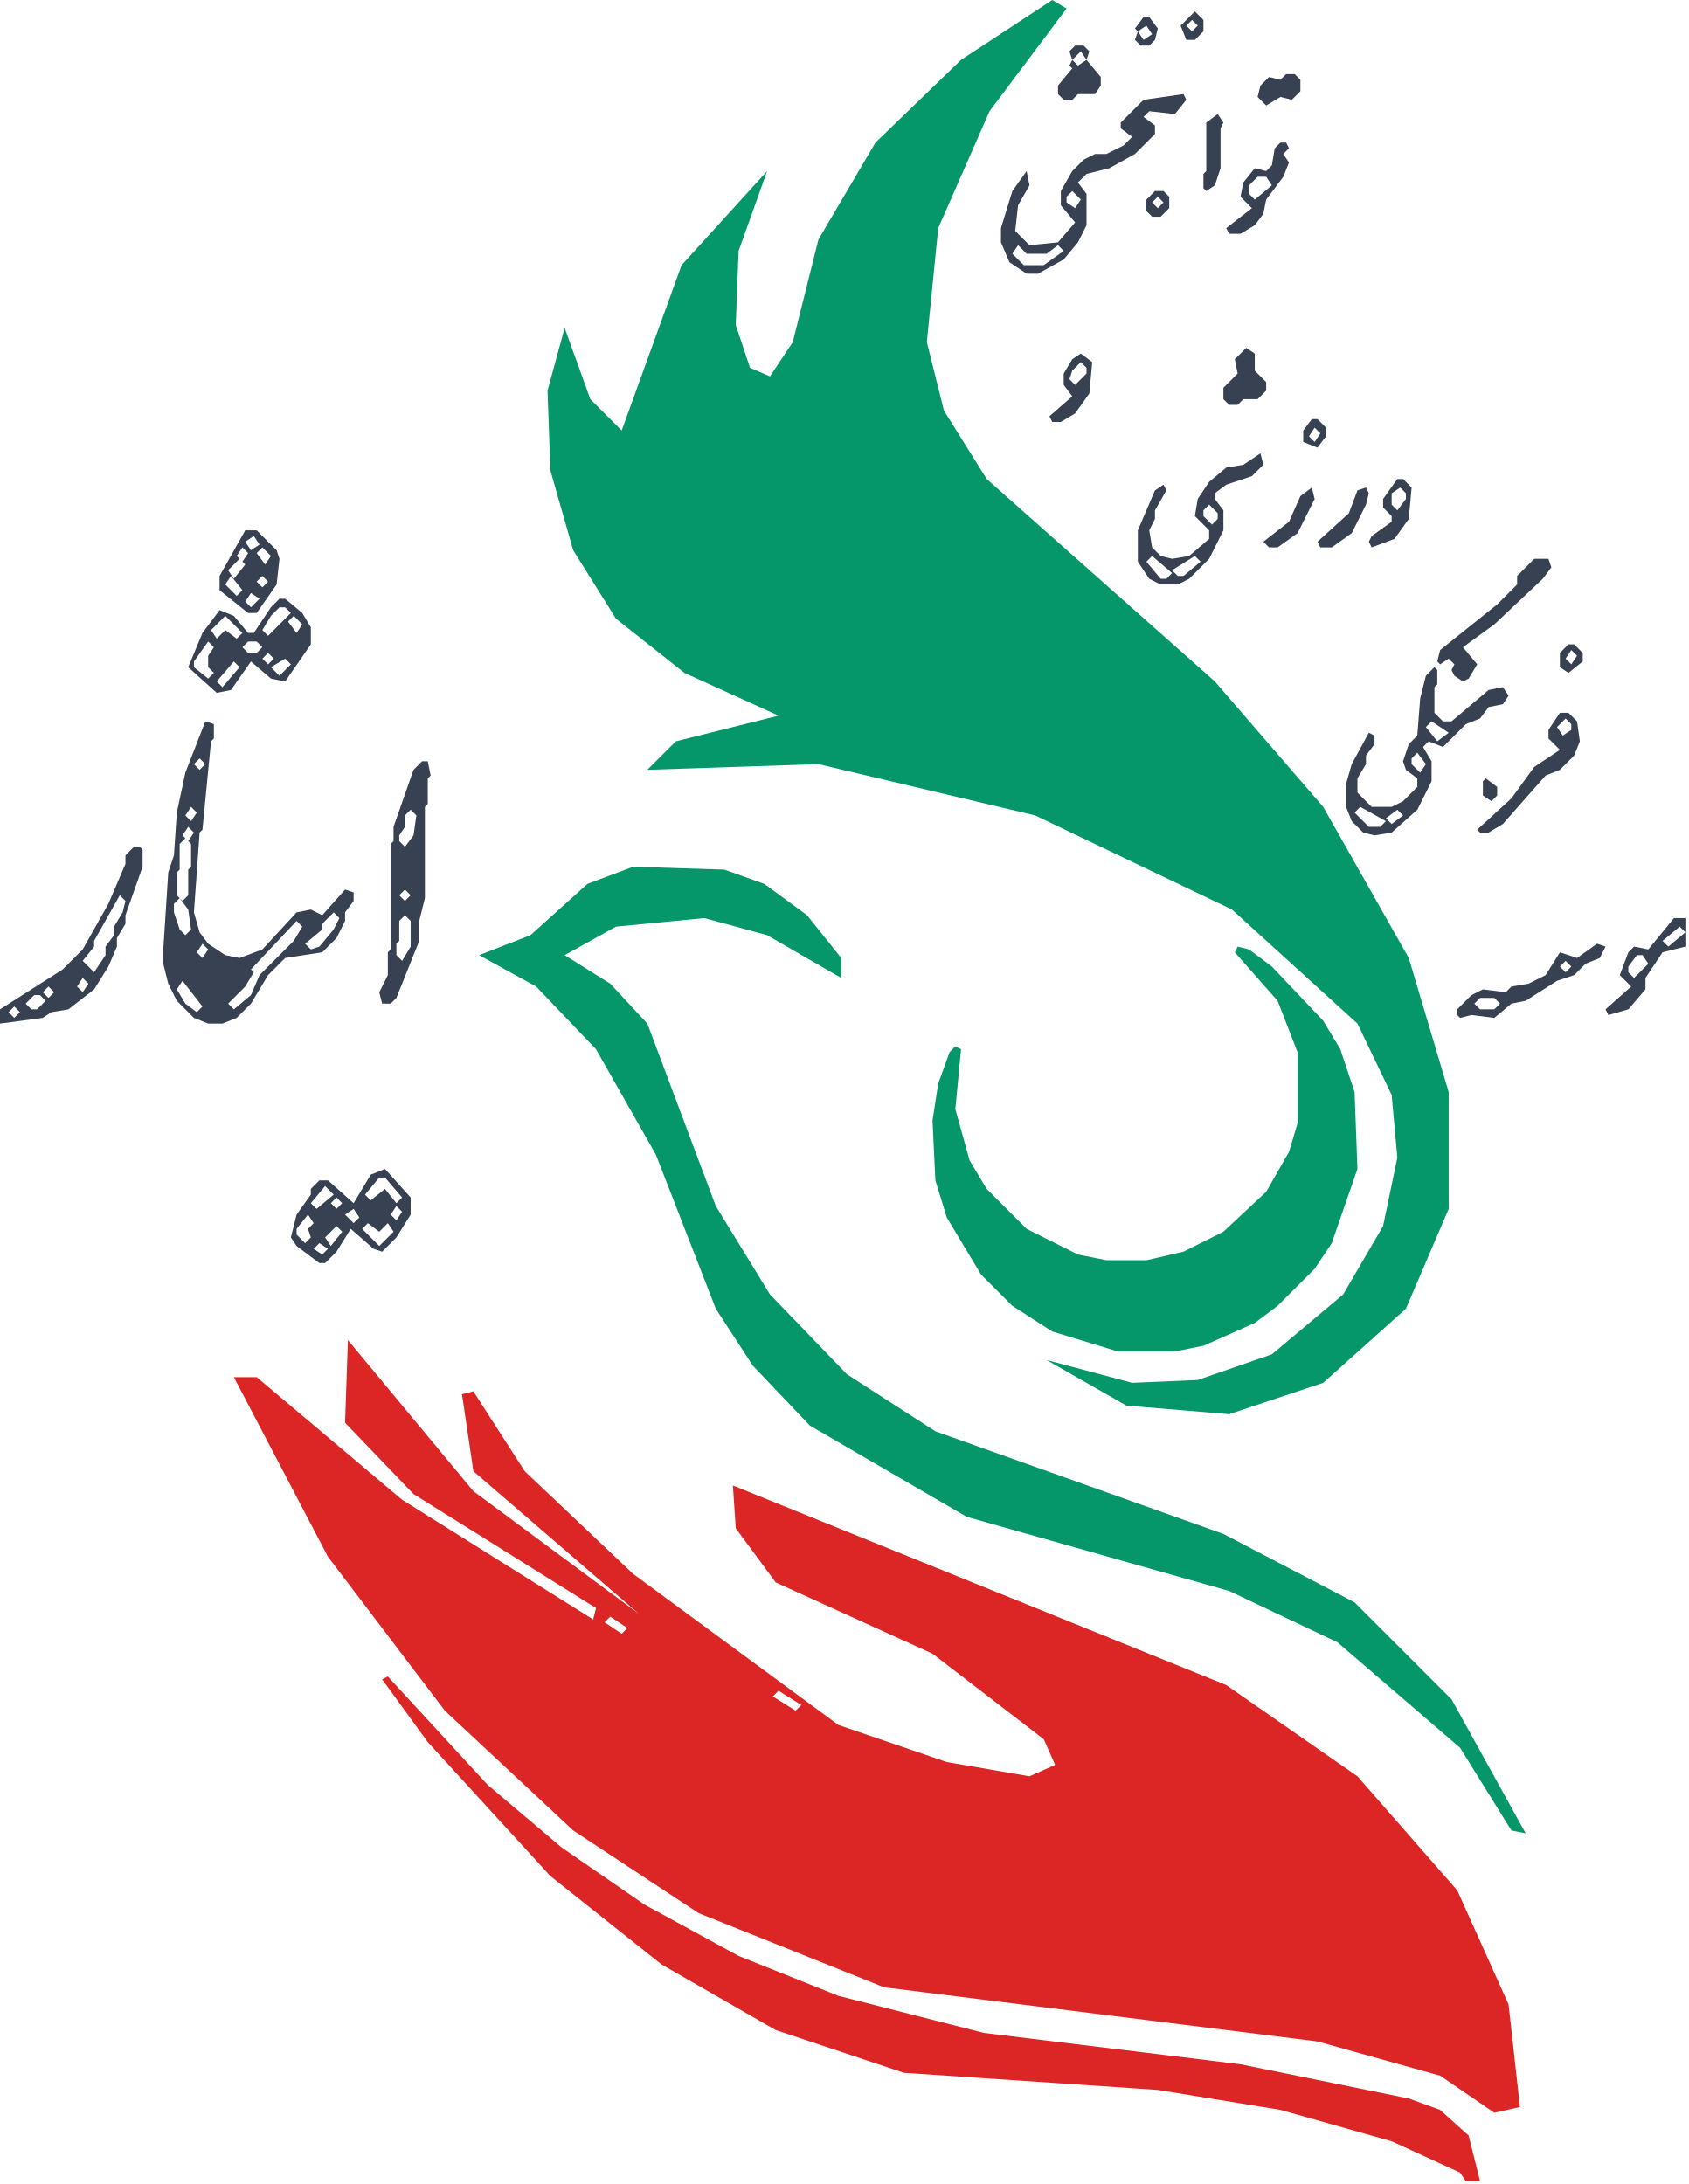
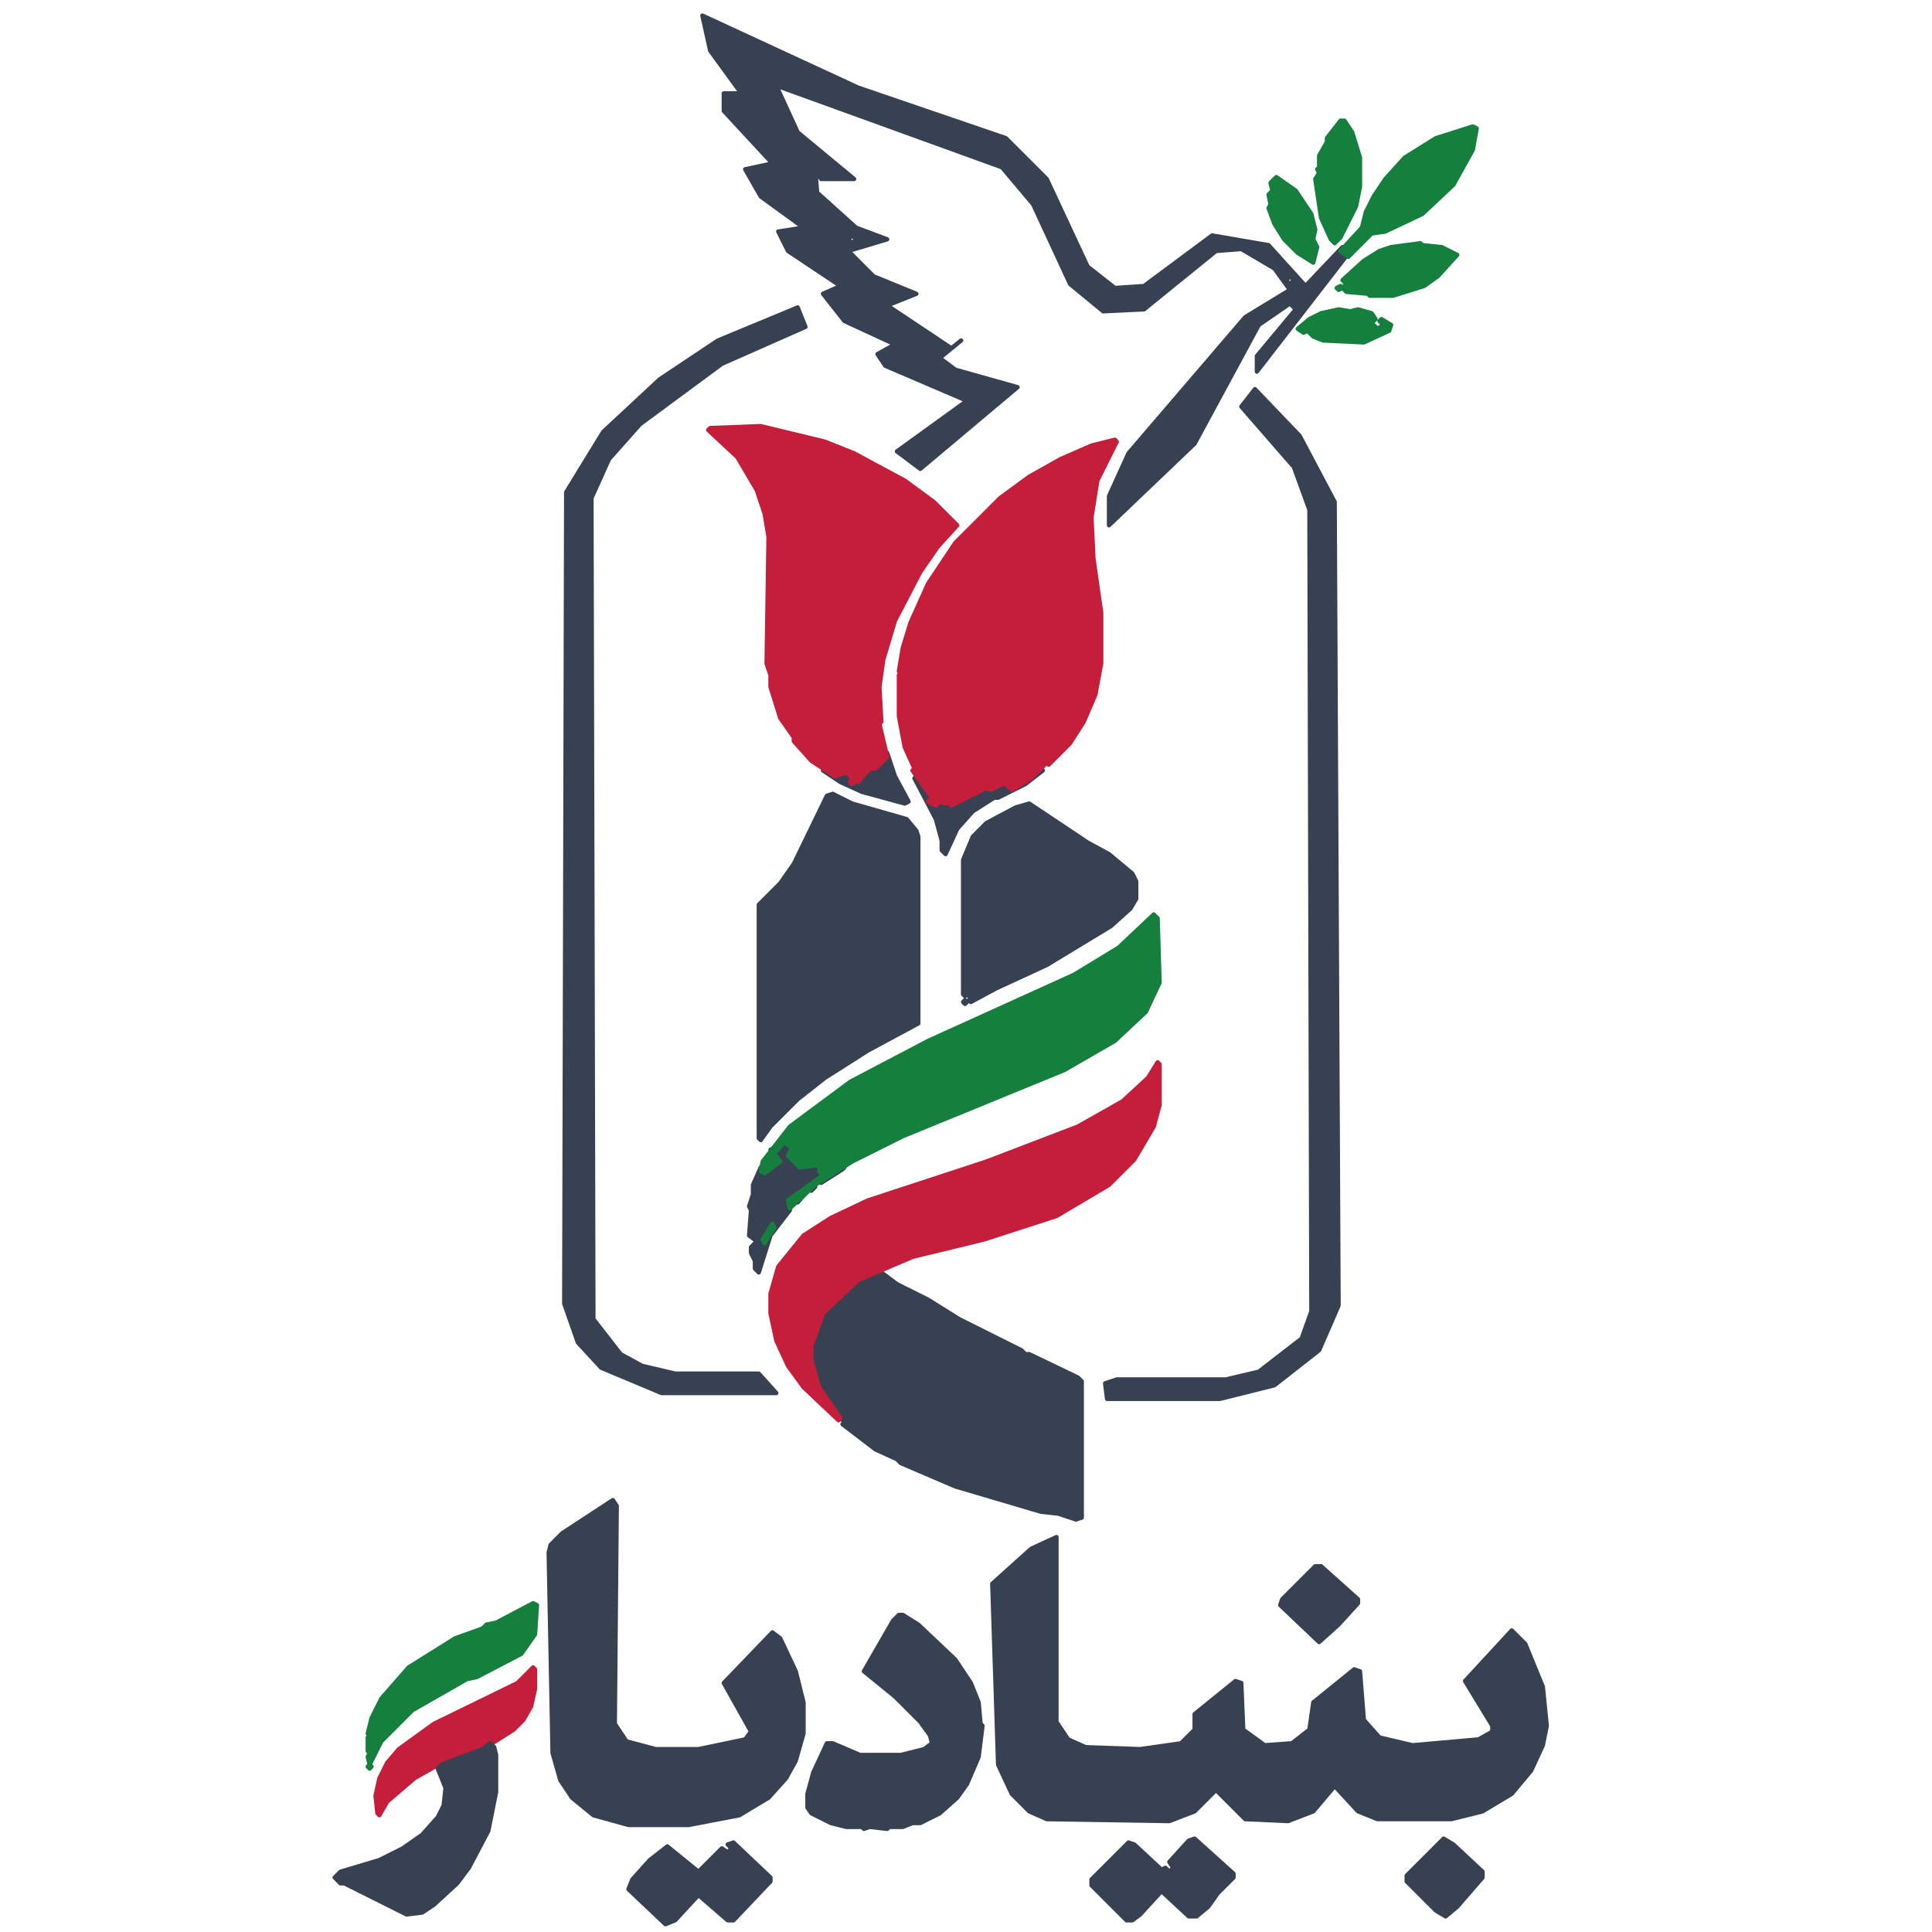
- <svg xmlns="http://www.w3.org/2000/svg" viewBox="0 0 592 766" fill="none" aria-hidden="true">
+ <svg xmlns="http://www.w3.org/2000/svg" viewBox="0 0 993 993" fill="none" aria-hidden="true">
  <g id="logo-mark">
-     <g id="logo-hand">
-       <path class="logo-piece logo-hand-palm" fill="#dc2626" d="M82.0 483.0 L115.0 546.0 L156.0 600.0 L201.0 642.0 L245.0 671.0 L310.0 697.0 L462.0 716.0 L505.0 728.0 L524.0 741.0 L533.0 739.0 L529.0 703.0 L511.0 663.0 L476.0 623.0 L430.0 591.0 L257.0 521.0 L258.0 536.0 L272.0 555.0 L327.0 580.0 L366.0 610.0 L370.0 619.0 L361.0 623.0 L332.0 618.0 L294.0 605.0 L222.0 552.0 L184.0 516.0 L166.0 488.0 L162.0 489.0 L166.0 516.0 L224.0 566.0 L166.0 523.0 L122.0 470.0 L121.0 499.0 L145.0 524.0 L209.0 564.0 L208.0 568.0 L141.0 526.0 L90.0 483.0 Z M271.0 595.0 L273.0 593.0 L281.0 598.0 L279.0 600.0 Z M212.0 569.0 L214.0 567.0 L220.0 571.0 L218.0 573.0 Z" />
-       <path class="logo-piece logo-hand-base" fill="#dc2626" d="M134.0 589.0 L150.0 611.0 L193.0 658.0 L232.0 689.0 L272.0 712.0 L317.0 727.0 L406.0 733.0 L449.0 740.0 L488.0 751.0 L512.0 762.0 L514.0 765.0 L519.0 765.0 L515.0 749.0 L505.0 740.0 L494.0 736.0 L435.0 724.0 L345.0 713.0 L294.0 700.0 L259.0 686.0 L226.0 668.0 L197.0 648.0 L171.0 626.0 L136.0 588.0 Z" />
+     <g id="logo-frame">
+       <path class="logo-piece logo-frame" fill="#374151" stroke="#374151" stroke-width="2.2" stroke-linejoin="round" stroke-linecap="round" paint-order="stroke fill" d="M427.0 671.0 L419.0 686.0 L418.0 699.0 L422.0 713.0 L429.0 725.0 L434.0 731.0 L433.0 732.0 L450.0 745.0 L461.0 750.0 L463.0 752.0 L491.0 764.0 L535.0 777.0 L544.0 778.0 L553.0 781.0 L556.0 780.0 L556.0 710.0 L554.0 708.0 L529.0 696.0 L527.0 696.0 L525.0 694.0 L493.0 678.0 L477.0 668.0 L461.0 660.0 L453.0 654.0 L441.0 659.0 Z" />
+       <path class="logo-piece logo-frame" fill="#374151" stroke="#374151" stroke-width="2.2" stroke-linejoin="round" stroke-linecap="round" paint-order="stroke fill" d="M428.0 408.0 L425.0 409.0 L408.0 444.0 L401.0 454.0 L390.0 465.0 L390.0 585.0 L391.0 586.0 L396.0 579.0 L410.0 565.0 L424.0 554.0 L446.0 540.0 L472.0 526.0 L472.0 430.0 L471.0 427.0 L466.0 421.0 L438.0 413.0 Z" />
+       <path class="logo-piece logo-frame" fill="#374151" stroke="#374151" stroke-width="2.2" stroke-linejoin="round" stroke-linecap="round" paint-order="stroke fill" d="M410.0 158.0 L369.0 175.0 L339.0 195.0 L310.0 222.0 L291.0 253.0 L290.0 670.0 L297.0 690.0 L309.0 703.0 L340.0 716.0 L399.0 716.0 L390.0 706.0 L347.0 706.0 L330.0 702.0 L319.0 696.0 L305.0 678.0 L304.0 256.0 L313.0 236.0 L329.0 218.0 L371.0 187.0 L414.0 168.0 Z" />
+       <path class="logo-piece logo-frame" fill="#374151" stroke="#374151" stroke-width="2.2" stroke-linejoin="round" stroke-linecap="round" paint-order="stroke fill" d="M645.0 200.0 L638.0 209.0 L665.0 240.0 L673.0 262.0 L674.0 674.0 L669.0 688.0 L647.0 705.0 L630.0 709.0 L574.0 709.0 L568.0 711.0 L569.0 719.0 L627.0 719.0 L655.0 712.0 L678.0 694.0 L688.0 671.0 L686.0 258.0 L668.0 224.0 Z" />
+       <path class="logo-piece logo-frame" fill="#374151" stroke="#374151" stroke-width="2.2" stroke-linejoin="round" stroke-linecap="round" paint-order="stroke fill" d="M582.0 449.0 L570.0 439.0 L559.0 433.0 L529.0 413.0 L522.0 415.0 L507.0 423.0 L500.0 430.0 L495.0 442.0 L495.0 511.0 L496.0 512.0 L497.0 511.0 L499.0 513.0 L497.0 515.0 L496.0 514.0 L495.0 515.0 L496.0 516.0 L498.0 514.0 L499.0 515.0 L512.0 508.0 L538.0 496.0 L571.0 476.0 L581.0 467.0 L584.0 462.0 L584.0 453.0 Z" />
+       <path class="logo-piece logo-frame" fill="#374151" stroke="#374151" stroke-width="2.2" stroke-linejoin="round" stroke-linecap="round" paint-order="stroke fill" d="M433.0 599.0 L424.0 604.0 L419.0 599.0 L417.0 601.0 L414.0 600.0 L412.0 601.0 L409.0 599.0 L405.0 594.0 L407.0 591.0 L403.0 587.0 L396.0 591.0 L398.0 594.0 L397.0 595.0 L400.0 598.0 L396.0 602.0 L393.0 602.0 L391.0 600.0 L387.0 609.0 L387.0 614.0 L385.0 620.0 L386.0 622.0 L385.0 635.0 L389.0 638.0 L386.0 641.0 L386.0 644.0 L388.0 648.0 L388.0 652.0 L390.0 654.0 L396.0 635.0 L406.0 622.0 L405.0 621.0 L406.0 619.0 L404.0 617.0 L406.0 615.0 L410.0 618.0 L416.0 611.0 L417.0 612.0 L419.0 610.0 L418.0 609.0 L420.0 607.0 L422.0 608.0 L433.0 601.0 L434.0 600.0 Z" />
+       <path class="logo-piece logo-frame" fill="#374151" stroke="#374151" stroke-width="2.2" stroke-linejoin="round" stroke-linecap="round" paint-order="stroke fill" d="M536.0 396.0 L535.0 395.0 L522.0 404.0 L518.0 405.0 L515.0 404.0 L509.0 407.0 L507.0 405.0 L504.0 408.0 L501.0 408.0 L496.0 412.0 L493.0 412.0 L489.0 415.0 L485.0 412.0 L481.0 414.0 L478.0 411.0 L471.0 399.0 L470.0 400.0 L481.0 421.0 L484.0 432.0 L484.0 437.0 L486.0 439.0 L492.0 426.0 L500.0 417.0 L511.0 410.0 L513.0 410.0 L527.0 403.0 Z" />
+       <path class="logo-piece logo-frame" fill="#374151" stroke="#374151" stroke-width="2.2" stroke-linejoin="round" stroke-linecap="round" paint-order="stroke fill" d="M467.0 412.0 L460.0 399.0 L456.0 387.0 L453.0 392.0 L441.0 402.0 L435.0 398.0 L431.0 397.0 L429.0 398.0 L425.0 395.0 L423.0 396.0 L432.0 402.0 L443.0 407.0 L465.0 413.0 Z" />
+     </g>
+     <g id="logo-tulip">
+       <path class="logo-piece logo-tulip-right" fill="#c41e3a" stroke="#c41e3a" stroke-width="2.2" stroke-linejoin="round" stroke-linecap="round" paint-order="stroke fill" d="M573.0 226.0 L561.0 229.0 L545.0 236.0 L529.0 245.0 L514.0 256.0 L491.0 279.0 L477.0 300.0 L468.0 320.0 L464.0 333.0 L462.0 345.0 L463.0 346.0 L462.0 347.0 L462.0 368.0 L465.0 384.0 L470.0 395.0 L469.0 396.0 L479.0 410.0 L477.0 412.0 L481.0 414.0 L483.0 412.0 L486.0 413.0 L487.0 412.0 L489.0 414.0 L507.0 405.0 L509.0 406.0 L515.0 403.0 L517.0 403.0 L520.0 406.0 L530.0 400.0 L538.0 392.0 L539.0 393.0 L550.0 382.0 L557.0 371.0 L563.0 357.0 L566.0 341.0 L566.0 315.0 L562.0 287.0 L561.0 266.0 L564.0 247.0 L574.0 227.0 Z" />
+       <path class="logo-piece logo-tulip-left" fill="#c41e3a" stroke="#c41e3a" stroke-width="2.2" stroke-linejoin="round" stroke-linecap="round" paint-order="stroke fill" d="M365.0 220.0 L364.0 221.0 L379.0 235.0 L389.0 252.0 L393.0 264.0 L395.0 276.0 L394.0 341.0 L396.0 347.0 L396.0 353.0 L401.0 369.0 L408.0 379.0 L408.0 381.0 L417.0 391.0 L429.0 399.0 L435.0 397.0 L438.0 400.0 L437.0 402.0 L438.0 403.0 L440.0 401.0 L441.0 402.0 L447.0 395.0 L450.0 395.0 L456.0 389.0 L452.0 372.0 L453.0 371.0 L452.0 353.0 L454.0 339.0 L460.0 319.0 L473.0 294.0 L482.0 281.0 L492.0 270.0 L480.0 258.0 L465.0 247.0 L439.0 233.0 L424.0 227.0 L391.0 219.0 Z" />
+     </g>
+     <g id="logo-ribbon">
+       <path class="logo-piece logo-ribbon-red" fill="#c41e3a" stroke="#c41e3a" stroke-width="2.2" stroke-linejoin="round" stroke-linecap="round" paint-order="stroke fill" d="M596.0 547.0 L595.0 546.0 L590.0 554.0 L577.0 566.0 L554.0 579.0 L507.0 597.0 L446.0 617.0 L427.0 626.0 L413.0 635.0 L400.0 651.0 L396.0 665.0 L396.0 675.0 L399.0 689.0 L405.0 702.0 L413.0 713.0 L431.0 730.0 L432.0 729.0 L421.0 713.0 L417.0 699.0 L417.0 692.0 L423.0 675.0 L441.0 658.0 L469.0 646.0 L506.0 637.0 L543.0 625.0 L570.0 609.0 L583.0 596.0 L593.0 579.0 L596.0 568.0 Z" />
+       <path class="logo-piece logo-ribbon-red" fill="#c41e3a" stroke="#c41e3a" stroke-width="2.2" stroke-linejoin="round" stroke-linecap="round" paint-order="stroke fill" d="M275.0 858.0 L274.0 857.0 L266.0 865.0 L223.0 886.0 L205.0 899.0 L199.0 906.0 L195.0 914.0 L193.0 923.0 L194.0 932.0 L195.0 933.0 L199.0 926.0 L213.0 914.0 L227.0 906.0 L248.0 898.0 L252.0 895.0 L253.0 896.0 L264.0 889.0 L269.0 884.0 L273.0 877.0 L275.0 868.0 Z" />
+       <path class="logo-piece logo-ribbon-green" fill="#15803d" stroke="#15803d" stroke-width="2.2" stroke-linejoin="round" stroke-linecap="round" paint-order="stroke fill" d="M595.0 472.0 L593.0 470.0 L575.0 487.0 L552.0 501.0 L477.0 535.0 L437.0 556.0 L406.0 579.0 L392.0 597.0 L391.0 602.0 L393.0 603.0 L401.0 597.0 L398.0 593.0 L403.0 587.0 L407.0 590.0 L405.0 594.0 L411.0 600.0 L420.0 599.0 L422.0 601.0 L421.0 602.0 L423.0 604.0 L405.0 617.0 L406.0 621.0 L419.0 609.0 L438.0 597.0 L464.0 584.0 L547.0 550.0 L573.0 535.0 L589.0 520.0 L596.0 505.0 Z" />
+       <path class="logo-piece logo-ribbon-green" fill="#15803d" stroke="#15803d" stroke-width="2.2" stroke-linejoin="round" stroke-linecap="round" paint-order="stroke fill" d="M276.0 825.0 L274.0 824.0 L255.0 834.0 L250.0 835.0 L248.0 837.0 L234.0 842.0 L210.0 857.0 L196.0 873.0 L191.0 883.0 L189.0 891.0 L190.0 892.0 L189.0 893.0 L189.0 900.0 L190.0 901.0 L189.0 903.0 L190.0 907.0 L189.0 908.0 L190.0 909.0 L191.0 908.0 L190.0 907.0 L196.0 895.0 L212.0 879.0 L240.0 863.0 L245.0 862.0 L268.0 850.0 L275.0 840.0 Z" />
+       <path class="logo-piece logo-ribbon-green" fill="#15803d" stroke="#15803d" stroke-width="2.2" stroke-linejoin="round" stroke-linecap="round" paint-order="stroke fill" d="M397.0 629.0 L392.0 637.0 L393.0 639.0 L398.0 631.0 Z" />
    </g>
    <g id="logo-bird">
-       <g id="logo-bird-body">
-         <path class="logo-piece logo-bird-wing" fill="#059669" d="M369.0 0.0 L337.0 21.0 L307.0 50.0 L287.0 84.0 L278.0 120.0 L270.0 132.0 L263.0 129.0 L258.0 114.0 L259.0 88.0 L269.0 60.0 L239.0 93.0 L218.0 151.0 L207.0 140.0 L198.0 115.0 L192.0 137.0 L193.0 165.0 L201.0 193.0 L216.0 217.0 L240.0 236.0 L273.0 251.0 L237.0 260.0 L227.0 270.0 L287.0 268.0 L363.0 286.0 L432.0 319.0 L476.0 359.0 L488.0 384.0 L490.0 406.0 L485.0 430.0 L471.0 454.0 L446.0 475.0 L420.0 484.0 L397.0 485.0 L367.0 477.0 L395.0 493.0 L431.0 496.0 L464.0 485.0 L493.0 459.0 L508.0 424.0 L508.0 383.0 L494.0 336.0 L464.0 283.0 L426.0 239.0 L346.0 168.0 L331.0 144.0 L325.0 120.0 L329.0 80.0 L347.0 39.0 L374.0 3.0 Z" />
-         <path class="logo-piece logo-bird-from-hand" fill="#059669" d="M168.0 335.0 L188.0 346.0 L209.0 368.0 L230.0 405.0 L251.0 459.0 L264.0 479.0 L284.0 500.0 L339.0 532.0 L431.0 558.0 L469.0 576.0 L512.0 613.0 L530.0 642.0 L535.0 643.0 L509.0 596.0 L475.0 562.0 L429.0 538.0 L328.0 502.0 L297.0 482.0 L270.0 454.0 L251.0 423.0 L227.0 359.0 L214.0 345.0 L198.0 335.0 L216.0 325.0 L247.0 322.0 L269.0 328.0 L295.0 343.0 L295.0 336.0 L283.0 321.0 L268.0 310.0 L254.0 305.0 L222.0 304.0 L206.0 310.0 L186.0 328.0 Z" />
-         <path class="logo-piece logo-bird-curve" fill="#059669" d="M438.0 333.0 L434.0 332.0 L433.0 334.0 L448.0 351.0 L455.0 369.0 L455.0 394.0 L452.0 404.0 L444.0 418.0 L429.0 432.0 L415.0 439.0 L402.0 442.0 L388.0 442.0 L378.0 440.0 L360.0 431.0 L346.0 417.0 L340.0 407.0 L335.0 389.0 L337.0 368.0 L335.0 367.0 L333.0 369.0 L329.0 380.0 L327.0 393.0 L328.0 414.0 L332.0 427.0 L344.0 447.0 L355.0 458.0 L369.0 467.0 L392.0 474.0 L412.0 474.0 L422.0 472.0 L440.0 464.0 L448.0 458.0 L461.0 445.0 L467.0 436.0 L476.0 410.0 L475.0 383.0 L470.0 368.0 L464.0 358.0 L446.0 339.0 Z" />
-       </g>
+       <path class="logo-piece logo-bird" fill="#374151" stroke="#374151" stroke-width="2.2" stroke-linejoin="round" stroke-linecap="round" paint-order="stroke fill" d="M361.0 8.0 L365.0 26.0 L381.0 48.0 L372.0 48.0 L372.0 57.0 L397.0 84.0 L383.0 87.0 L391.0 101.0 L413.0 117.0 L400.0 119.0 L405.0 129.0 L432.0 147.0 L423.0 151.0 L434.0 165.0 L460.0 177.0 L451.0 182.0 L455.0 188.0 L497.0 206.0 L461.0 232.0 L473.0 241.0 L523.0 199.0 L491.0 190.0 L483.0 184.0 L494.0 175.0 L489.0 179.0 L456.0 157.0 L471.0 151.0 L449.0 142.0 L436.0 129.0 L456.0 123.0 L440.0 117.0 L420.0 99.0 L419.0 87.0 L422.0 92.0 L439.0 92.0 L410.0 68.0 L399.0 44.0 L515.0 86.0 L531.0 105.0 L550.0 146.0 L567.0 160.0 L588.0 159.0 L625.0 129.0 L638.0 128.0 L655.0 138.0 L663.0 149.0 L640.0 163.0 L580.0 233.0 L570.0 255.0 L570.0 270.0 L614.0 228.0 L647.0 167.0 L663.0 156.0 L666.0 159.0 L646.0 183.0 L646.0 191.0 L694.0 129.0 L690.0 127.0 L671.0 147.0 L652.0 126.0 L623.0 121.0 L588.0 147.0 L573.0 148.0 L559.0 137.0 L538.0 92.0 L517.0 71.0 L441.0 45.0 Z M661.0 144.0 L663.0 142.0 L665.0 144.0 L663.0 146.0 Z M436.0 123.0 L438.0 121.0 L440.0 123.0 L438.0 125.0 Z" />
+     </g>
+     <g id="logo-branch">
+       <path class="logo-piece logo-branch" fill="#15803d" stroke="#15803d" stroke-width="2.2" stroke-linejoin="round" stroke-linecap="round" paint-order="stroke fill" d="M759.0 66.0 L757.0 65.0 L738.0 71.0 L722.0 81.0 L712.0 92.0 L706.0 101.0 L702.0 109.0 L700.0 117.0 L689.0 129.0 L693.0 132.0 L705.0 120.0 L712.0 119.0 L731.0 110.0 L747.0 95.0 L757.0 77.0 Z" />
+       <path class="logo-piece logo-branch" fill="#15803d" stroke="#15803d" stroke-width="2.2" stroke-linejoin="round" stroke-linecap="round" paint-order="stroke fill" d="M749.0 131.0 L741.0 127.0 L731.0 126.0 L730.0 125.0 L715.0 127.0 L709.0 129.0 L701.0 134.0 L690.0 144.0 L692.0 146.0 L690.0 148.0 L689.0 147.0 L687.0 148.0 L688.0 149.0 L690.0 148.0 L692.0 150.0 L703.0 151.0 L704.0 152.0 L716.0 152.0 L732.0 147.0 L739.0 142.0 Z" />
+       <path class="logo-piece logo-branch" fill="#15803d" stroke="#15803d" stroke-width="2.2" stroke-linejoin="round" stroke-linecap="round" paint-order="stroke fill" d="M691.0 62.0 L689.0 62.0 L682.0 71.0 L682.0 73.0 L678.0 80.0 L678.0 86.0 L677.0 87.0 L678.0 89.0 L676.0 92.0 L679.0 112.0 L684.0 123.0 L686.0 125.0 L689.0 122.0 L697.0 106.0 L699.0 96.0 L699.0 81.0 L695.0 68.0 Z" />
+       <path class="logo-piece logo-branch" fill="#15803d" stroke="#15803d" stroke-width="2.2" stroke-linejoin="round" stroke-linecap="round" paint-order="stroke fill" d="M656.0 91.0 L653.0 94.0 L654.0 98.0 L652.0 100.0 L653.0 105.0 L652.0 107.0 L655.0 115.0 L660.0 123.0 L667.0 130.0 L675.0 135.0 L677.0 127.0 L675.0 123.0 L676.0 118.0 L674.0 110.0 L666.0 98.0 Z" />
+       <path class="logo-piece logo-branch" fill="#15803d" stroke="#15803d" stroke-width="2.2" stroke-linejoin="round" stroke-linecap="round" paint-order="stroke fill" d="M667.0 169.0 L670.0 171.0 L672.0 170.0 L675.0 173.0 L680.0 175.0 L701.0 176.0 L714.0 170.0 L715.0 167.0 L710.0 164.0 L709.0 165.0 L711.0 167.0 L708.0 169.0 L705.0 166.0 L707.0 164.0 L705.0 161.0 L698.0 159.0 L694.0 160.0 L688.0 159.0 L679.0 161.0 L673.0 164.0 Z" />
    </g>
    <g id="logo-script">
-       <path class="logo-piece logo-script-left" fill="#374151" d="M72.0 253.0 L65.0 271.0 L62.0 285.0 L61.0 300.0 L59.0 306.0 L57.0 337.0 L59.0 345.0 L62.0 351.0 L68.0 357.0 L73.0 359.0 L78.0 359.0 L83.0 357.0 L88.0 352.0 L94.0 342.0 L100.0 336.0 L113.0 334.0 L118.0 329.0 L121.0 323.0 L121.0 320.0 L124.0 316.0 L124.0 313.0 L121.0 312.0 L113.0 321.0 L109.0 319.0 L104.0 320.0 L92.0 333.0 L84.0 336.0 L79.0 335.0 L73.0 331.0 L70.0 327.0 L68.0 320.0 L70.0 292.0 L71.0 291.0 L74.0 260.0 L75.0 259.0 L75.0 254.0 Z M64.0 344.0 L71.0 353.0 L69.0 355.0 L65.0 352.0 L62.0 347.0 Z M71.0 331.0 L73.0 333.0 L71.0 336.0 L69.0 334.0 Z M104.0 323.0 L106.0 325.0 L103.0 330.0 L91.0 342.0 L88.0 349.0 L82.0 354.0 L80.0 352.0 L86.0 346.0 L89.0 341.0 L88.0 340.0 Z M117.0 320.0 L119.0 322.0 L117.0 326.0 L112.0 332.0 L109.0 333.0 L107.0 331.0 L113.0 326.0 L113.0 324.0 Z M63.0 315.0 L66.0 319.0 L67.0 326.0 L65.0 328.0 L63.0 326.0 L61.0 320.0 L61.0 317.0 Z M65.0 294.0 L67.0 296.0 L67.0 304.0 L66.0 305.0 L66.0 314.0 L64.0 316.0 L62.0 314.0 L62.0 306.0 L63.0 305.0 L63.0 296.0 Z M66.0 290.0 L68.0 292.0 L66.0 295.0 L64.0 293.0 Z M67.0 283.0 L69.0 285.0 L67.0 288.0 L65.0 286.0 Z M68.0 268.0 L70.0 266.0 L72.0 268.0 L70.0 270.0 Z" />
-       <path class="logo-piece logo-script-left" fill="#374151" d="M109.0 220.0 L106.0 215.0 L100.0 210.0 L98.0 210.0 L95.0 213.0 L89.0 222.0 L87.0 222.0 L82.0 216.0 L77.0 214.0 L71.0 222.0 L66.0 234.0 L76.0 243.0 L81.0 242.0 L88.0 232.0 L95.0 238.0 L100.0 239.0 L109.0 226.0 Z M82.0 232.0 L84.0 234.0 L78.0 241.0 L76.0 239.0 Z M100.0 231.0 L102.0 233.0 L98.0 237.0 L95.0 234.0 Z M92.0 231.0 L94.0 229.0 L96.0 231.0 L94.0 233.0 Z M85.0 227.0 L87.0 225.0 L90.0 225.0 L92.0 227.0 L90.0 229.0 L87.0 229.0 Z M73.0 225.0 L75.0 227.0 L73.0 230.0 L73.0 234.0 L75.0 236.0 L73.0 238.0 L68.0 234.0 L68.0 232.0 Z M103.0 216.0 L106.0 219.0 L104.0 222.0 L101.0 218.0 Z M74.0 221.0 L79.0 216.0 L85.0 222.0 L83.0 224.0 L79.0 221.0 L76.0 224.0 Z M100.0 213.0 L102.0 215.0 L94.0 223.0 L92.0 221.0 L95.0 216.0 L98.0 213.0 Z" />
-       <path class="logo-piece logo-script-left" fill="#374151" d="M144.0 420.0 L135.0 410.0 L130.0 412.0 L124.0 422.0 L115.0 414.0 L112.0 414.0 L109.0 417.0 L109.0 419.0 L104.0 426.0 L102.0 434.0 L104.0 437.0 L112.0 443.0 L114.0 443.0 L118.0 439.0 L123.0 431.0 L131.0 438.0 L134.0 439.0 L139.0 434.0 L144.0 426.0 Z M110.0 438.0 L112.0 436.0 L115.0 438.0 L113.0 440.0 Z M118.0 430.0 L120.0 432.0 L116.0 437.0 L114.0 434.0 Z M127.0 431.0 L129.0 429.0 L133.0 432.0 L136.0 429.0 L138.0 432.0 L133.0 437.0 Z M108.0 426.0 L110.0 429.0 L108.0 431.0 L109.0 434.0 L107.0 436.0 L104.0 433.0 L104.0 431.0 Z M121.0 426.0 L124.0 424.0 L126.0 427.0 L124.0 429.0 Z M139.0 423.0 L141.0 425.0 L139.0 428.0 L137.0 426.0 Z M116.0 422.0 L118.0 420.0 L120.0 422.0 L118.0 424.0 Z M114.0 416.0 L117.0 419.0 L111.0 424.0 L109.0 422.0 Z M128.0 419.0 L133.0 413.0 L135.0 413.0 L141.0 420.0 L139.0 422.0 L135.0 417.0 L130.0 421.0 Z" />
-       <path class="logo-piece logo-script-left" fill="#374151" d="M150.0 267.0 L148.0 267.0 L145.0 270.0 L138.0 290.0 L138.0 295.0 L137.0 296.0 L137.0 333.0 L136.0 334.0 L136.0 342.0 L133.0 348.0 L134.0 352.0 L137.0 352.0 L139.0 350.0 L147.0 330.0 L147.0 323.0 L149.0 315.0 L149.0 283.0 L150.0 282.0 L150.0 273.0 L151.0 272.0 Z M142.0 321.0 L144.0 323.0 L144.0 332.0 L141.0 337.0 L139.0 335.0 L139.0 331.0 L140.0 330.0 L140.0 323.0 Z M140.0 314.0 L142.0 312.0 L144.0 314.0 L142.0 316.0 Z M144.0 284.0 L146.0 286.0 L145.0 293.0 L142.0 297.0 L140.0 295.0 L140.0 293.0 L142.0 290.0 L142.0 286.0 Z" />
-       <path class="logo-piece logo-script-right" fill="#374151" d="M415.0 33.0 L401.0 35.0 L393.0 43.0 L393.0 45.0 L397.0 48.0 L394.0 51.0 L388.0 54.0 L384.0 54.0 L380.0 56.0 L376.0 60.0 L372.0 67.0 L372.0 72.0 L377.0 78.0 L371.0 85.0 L361.0 86.0 L356.0 81.0 L357.0 72.0 L361.0 65.0 L360.0 60.0 L355.0 67.0 L351.0 80.0 L351.0 85.0 L354.0 92.0 L360.0 96.0 L364.0 96.0 L373.0 91.0 L378.0 85.0 L381.0 79.0 L381.0 68.0 L378.0 64.0 L381.0 61.0 L389.0 59.0 L398.0 54.0 L405.0 47.0 L405.0 44.0 L401.0 41.0 L403.0 39.0 L412.0 40.0 L416.0 35.0 Z M355.0 89.0 L357.0 86.0 L360.0 89.0 L367.0 89.0 L371.0 86.0 L373.0 88.0 L366.0 93.0 L359.0 93.0 Z M376.0 67.0 L379.0 70.0 L377.0 73.0 L374.0 71.0 L374.0 69.0 Z" />
-       <path class="logo-piece logo-script-left" fill="#374151" d="M49.0 297.0 L47.0 297.0 L44.0 300.0 L44.0 303.0 L38.0 317.0 L29.0 333.0 L22.0 340.0 L0.0 354.0 L0.0 359.0 L15.0 357.0 L18.0 355.0 L24.0 354.0 L33.0 347.0 L38.0 339.0 L41.0 332.0 L41.0 329.0 L44.0 324.0 L44.0 321.0 L50.0 304.0 L50.0 298.0 Z M3.0 355.0 L5.0 353.0 L7.0 355.0 L5.0 357.0 Z M9.0 352.0 L12.0 349.0 L14.0 349.0 L16.0 351.0 L13.0 354.0 L11.0 354.0 Z M15.0 348.0 L17.0 346.0 L19.0 348.0 L17.0 350.0 Z M29.0 343.0 L31.0 345.0 L29.0 348.0 L27.0 346.0 Z M42.0 314.0 L44.0 316.0 L43.0 320.0 L40.0 325.0 L40.0 328.0 L37.0 332.0 L37.0 335.0 L33.0 341.0 L29.0 337.0 L33.0 332.0 L33.0 330.0 Z" />
-       <path class="logo-piece logo-script-right" fill="#374151" d="M527.0 241.0 L522.0 242.0 L509.0 253.0 L506.0 253.0 L503.0 250.0 L503.0 241.0 L504.0 240.0 L504.0 235.0 L503.0 234.0 L500.0 237.0 L498.0 245.0 L497.0 258.0 L494.0 261.0 L492.0 267.0 L493.0 270.0 L497.0 273.0 L497.0 276.0 L492.0 281.0 L488.0 283.0 L481.0 283.0 L476.0 278.0 L476.0 273.0 L479.0 268.0 L479.0 265.0 L482.0 261.0 L482.0 258.0 L480.0 257.0 L474.0 268.0 L472.0 275.0 L472.0 283.0 L474.0 288.0 L478.0 292.0 L482.0 293.0 L488.0 292.0 L497.0 284.0 L502.0 274.0 L502.0 267.0 L499.0 262.0 L501.0 260.0 L506.0 262.0 L514.0 254.0 L519.0 252.0 L522.0 248.0 L527.0 247.0 L529.0 244.0 Z M490.0 284.0 L492.0 286.0 L488.0 289.0 L486.0 287.0 Z M475.0 285.0 L477.0 283.0 L486.0 288.0 L484.0 290.0 L480.0 290.0 Z M497.0 264.0 L500.0 268.0 L498.0 271.0 L495.0 268.0 L495.0 266.0 Z M500.0 255.0 L502.0 253.0 L508.0 257.0 L504.0 260.0 Z" />
-       <path class="logo-piece logo-script-right" fill="#374151" d="M442.0 159.0 L436.0 163.0 L430.0 164.0 L424.0 169.0 L420.0 175.0 L419.0 181.0 L424.0 186.0 L424.0 189.0 L417.0 195.0 L411.0 196.0 L407.0 195.0 L404.0 192.0 L403.0 186.0 L405.0 182.0 L405.0 179.0 L409.0 172.0 L408.0 170.0 L405.0 172.0 L399.0 186.0 L399.0 197.0 L403.0 203.0 L407.0 205.0 L413.0 205.0 L417.0 203.0 L424.0 196.0 L429.0 186.0 L429.0 179.0 L426.0 175.0 L426.0 173.0 L430.0 170.0 L439.0 167.0 L443.0 163.0 Z M421.0 197.0 L415.0 202.0 L413.0 202.0 L411.0 200.0 L419.0 195.0 Z M402.0 197.0 L404.0 195.0 L411.0 201.0 L409.0 203.0 L407.0 203.0 Z M424.0 177.0 L427.0 180.0 L427.0 182.0 L425.0 184.0 L422.0 181.0 L422.0 179.0 Z" />
-       <path class="logo-piece logo-script-left" fill="#374151" d="M86.0 186.0 L77.0 202.0 L77.0 207.0 L87.0 215.0 L90.0 215.0 L97.0 205.0 L98.0 196.0 L97.0 193.0 L90.0 186.0 Z M86.0 211.0 L88.0 208.0 L91.0 210.0 L88.0 213.0 Z M90.0 204.0 L92.0 202.0 L94.0 204.0 L92.0 206.0 Z M81.0 202.0 L85.0 207.0 L83.0 209.0 L79.0 205.0 Z M84.0 196.0 L86.0 198.0 L82.0 203.0 L80.0 200.0 Z M92.0 192.0 L95.0 195.0 L93.0 198.0 L90.0 194.0 Z M85.0 192.0 L87.0 194.0 L85.0 197.0 L83.0 195.0 Z M86.0 190.0 L89.0 188.0 L91.0 191.0 L88.0 193.0 Z" />
-       <path class="logo-piece logo-script-right" fill="#374151" d="M563.0 332.0 L560.0 331.0 L553.0 336.0 L547.0 334.0 L542.0 342.0 L536.0 345.0 L530.0 346.0 L528.0 348.0 L520.0 347.0 L516.0 349.0 L511.0 354.0 L511.0 356.0 L512.0 357.0 L516.0 356.0 L524.0 357.0 L530.0 352.0 L535.0 351.0 L546.0 344.0 L552.0 342.0 L556.0 338.0 L561.0 336.0 Z M517.0 352.0 L519.0 350.0 L524.0 350.0 L526.0 352.0 L524.0 354.0 L519.0 354.0 Z M547.0 339.0 L549.0 337.0 L551.0 339.0 L549.0 341.0 Z" />
-       <path class="logo-piece logo-script-right" fill="#374151" d="M543.0 196.0 L538.0 196.0 L532.0 202.0 L532.0 205.0 L525.0 212.0 L505.0 228.0 L504.0 232.0 L505.0 233.0 L508.0 231.0 L510.0 233.0 L509.0 235.0 L510.0 237.0 L513.0 239.0 L515.0 238.0 L518.0 233.0 L513.0 227.0 L524.0 219.0 L541.0 203.0 L544.0 199.0 Z" />
-       <path class="logo-piece logo-script-right" fill="#374151" d="M550.0 250.0 L547.0 250.0 L543.0 256.0 L543.0 259.0 L547.0 263.0 L538.0 269.0 L530.0 280.0 L518.0 291.0 L519.0 292.0 L522.0 292.0 L527.0 289.0 L542.0 272.0 L547.0 270.0 L552.0 265.0 L554.0 260.0 L553.0 253.0 Z M549.0 252.0 L551.0 254.0 L551.0 256.0 L548.0 258.0 L546.0 255.0 Z" />
-       <path class="logo-piece logo-script-right" fill="#374151" d="M591.0 322.0 L587.0 322.0 L578.0 333.0 L573.0 332.0 L571.0 334.0 L568.0 342.0 L572.0 346.0 L563.0 354.0 L564.0 356.0 L571.0 354.0 L577.0 347.0 L577.0 343.0 L583.0 334.0 L591.0 332.0 Z M576.0 335.0 L578.0 338.0 L573.0 343.0 L571.0 341.0 L571.0 339.0 L574.0 335.0 Z M589.0 325.0 L591.0 327.0 L585.0 332.0 L583.0 330.0 Z" />
-       <path class="logo-piece logo-script-right" fill="#374151" d="M451.0 50.0 L449.0 50.0 L447.0 52.0 L446.0 58.0 L444.0 60.0 L440.0 59.0 L436.0 64.0 L435.0 69.0 L439.0 73.0 L430.0 80.0 L431.0 82.0 L435.0 82.0 L440.0 79.0 L443.0 75.0 L444.0 70.0 L450.0 62.0 L452.0 57.0 L450.0 54.0 L452.0 52.0 Z M444.0 62.0 L446.0 65.0 L440.0 70.0 L438.0 68.0 L438.0 65.0 L441.0 62.0 Z" />
-       <path class="logo-piece logo-script-right" fill="#374151" d="M437.0 122.0 L433.0 126.0 L434.0 131.0 L429.0 136.0 L429.0 140.0 L431.0 142.0 L434.0 142.0 L436.0 140.0 L441.0 140.0 L444.0 137.0 L444.0 134.0 L440.0 130.0 L440.0 124.0 Z" />
-       <path class="logo-piece logo-script-right" fill="#374151" d="M380.0 16.0 L377.0 16.0 L375.0 18.0 L376.0 21.0 L375.0 23.0 L376.0 24.0 L371.0 30.0 L371.0 33.0 L373.0 35.0 L376.0 35.0 L378.0 33.0 L384.0 33.0 L386.0 30.0 L386.0 27.0 L381.0 21.0 L382.0 18.0 Z M379.0 18.0 L381.0 21.0 L378.0 23.0 L376.0 21.0 Z" />
-       <path class="logo-piece logo-script-right" fill="#374151" d="M492.0 168.0 L490.0 168.0 L485.0 175.0 L485.0 178.0 L488.0 181.0 L488.0 183.0 L481.0 188.0 L480.0 190.0 L481.0 192.0 L489.0 189.0 L494.0 182.0 L495.0 171.0 Z M491.0 171.0 L493.0 173.0 L493.0 175.0 L490.0 179.0 L488.0 177.0 L488.0 173.0 Z" />
-       <path class="logo-piece logo-script-right" fill="#374151" d="M379.0 124.0 L376.0 126.0 L373.0 131.0 L373.0 135.0 L376.0 139.0 L368.0 146.0 L369.0 148.0 L372.0 148.0 L377.0 145.0 L382.0 138.0 L383.0 127.0 Z M379.0 127.0 L381.0 129.0 L381.0 131.0 L377.0 135.0 L375.0 133.0 L376.0 130.0 Z" />
-       <path class="logo-piece logo-script-right" fill="#374151" d="M427.0 40.0 L423.0 43.0 L423.0 60.0 L422.0 61.0 L422.0 66.0 L423.0 67.0 L426.0 65.0 L428.0 59.0 L428.0 45.0 L429.0 43.0 Z" />
-       <path class="logo-piece logo-script-right" fill="#374151" d="M479.0 171.0 L476.0 172.0 L473.0 180.0 L462.0 190.0 L463.0 192.0 L467.0 192.0 L474.0 187.0 L479.0 177.0 L480.0 173.0 Z" />
-       <path class="logo-piece logo-script-right" fill="#374151" d="M460.0 171.0 L456.0 174.0 L452.0 183.0 L443.0 190.0 L445.0 192.0 L448.0 192.0 L455.0 187.0 L461.0 175.0 Z" />
-       <path class="logo-piece logo-script-right" fill="#374151" d="M456.0 28.0 L454.0 26.0 L451.0 26.0 L449.0 28.0 L445.0 27.0 L442.0 30.0 L441.0 34.0 L444.0 37.0 L449.0 34.0 L453.0 35.0 L456.0 32.0 Z" />
-       <path class="logo-piece logo-script-right" fill="#374151" d="M460.0 147.0 L457.0 151.0 L457.0 155.0 L462.0 157.0 L465.0 153.0 L465.0 150.0 L462.0 147.0 Z M461.0 150.0 L463.0 152.0 L461.0 155.0 L459.0 153.0 Z" />
-       <path class="logo-piece logo-script-right" fill="#374151" d="M552.0 226.0 L550.0 226.0 L547.0 229.0 L547.0 234.0 L550.0 236.0 L555.0 232.0 L555.0 229.0 Z M551.0 228.0 L553.0 230.0 L551.0 233.0 L549.0 231.0 Z" />
-       <path class="logo-piece logo-script-right" fill="#374151" d="M405.0 67.0 L402.0 70.0 L402.0 74.0 L404.0 76.0 L407.0 76.0 L410.0 73.0 L410.0 69.0 L408.0 67.0 Z M404.0 71.0 L406.0 69.0 L408.0 71.0 L406.0 73.0 Z" />
-       <path class="logo-piece logo-script-right" fill="#374151" d="M419.0 4.0 L414.0 9.0 L416.0 14.0 L419.0 14.0 L422.0 11.0 L422.0 7.0 Z M416.0 9.0 L418.0 7.0 L420.0 9.0 L418.0 11.0 Z" />
-       <path class="logo-piece logo-script-right" fill="#374151" d="M401.0 6.0 L398.0 10.0 L399.0 11.0 L398.0 14.0 L400.0 16.0 L403.0 16.0 L405.0 14.0 L406.0 10.0 L403.0 6.0 Z M399.0 11.0 L402.0 9.0 L404.0 12.0 L401.0 14.0 Z" />
-       <path class="logo-piece logo-script-right" fill="#374151" d="M521.0 273.0 L520.0 274.0 L520.0 279.0 L523.0 281.0 L525.0 279.0 L525.0 276.0 Z" />
+       <path class="logo-piece logo-script-right" fill="#374151" stroke="#374151" stroke-width="2.2" stroke-linejoin="round" stroke-linecap="round" paint-order="stroke fill" d="M510.0 814.0 L513.0 907.0 L520.0 922.0 L529.0 931.0 L538.0 935.0 L601.0 936.0 L614.0 931.0 L625.0 920.0 L640.0 935.0 L662.0 936.0 L675.0 931.0 L686.0 918.0 L698.0 931.0 L708.0 935.0 L746.0 935.0 L762.0 931.0 L777.0 922.0 L787.0 910.0 L793.0 897.0 L795.0 887.0 L793.0 867.0 L784.0 845.0 L777.0 838.0 L753.0 864.0 L767.0 887.0 L767.0 890.0 L760.0 894.0 L726.0 897.0 L709.0 893.0 L701.0 884.0 L699.0 859.0 L696.0 858.0 L675.0 875.0 L673.0 889.0 L664.0 896.0 L650.0 897.0 L639.0 889.0 L638.0 865.0 L635.0 864.0 L614.0 881.0 L614.0 889.0 L607.0 896.0 L586.0 899.0 L558.0 898.0 L549.0 894.0 L543.0 885.0 L543.0 790.0 L530.0 796.0 Z" />
+       <path class="logo-piece logo-script-left" fill="#374151" stroke="#374151" stroke-width="2.2" stroke-linejoin="round" stroke-linecap="round" paint-order="stroke fill" d="M315.0 771.0 L289.0 788.0 L283.0 794.0 L282.0 798.0 L284.0 901.0 L288.0 915.0 L294.0 924.0 L305.0 933.0 L323.0 938.0 L354.0 938.0 L380.0 933.0 L395.0 924.0 L404.0 914.0 L409.0 905.0 L413.0 891.0 L413.0 875.0 L409.0 859.0 L401.0 842.0 L397.0 839.0 L372.0 865.0 L386.0 890.0 L383.0 894.0 L359.0 899.0 L337.0 899.0 L322.0 895.0 L316.0 886.0 L317.0 774.0 Z" />
+       <path class="logo-piece logo-script-left" fill="#374151" stroke="#374151" stroke-width="2.2" stroke-linejoin="round" stroke-linecap="round" paint-order="stroke fill" d="M464.0 830.0 L462.0 830.0 L459.0 833.0 L444.0 859.0 L460.0 872.0 L473.0 885.0 L478.0 892.0 L479.0 896.0 L475.0 899.0 L463.0 902.0 L442.0 902.0 L428.0 896.0 L425.0 896.0 L418.0 911.0 L415.0 922.0 L415.0 929.0 L417.0 932.0 L427.0 937.0 L435.0 939.0 L443.0 939.0 L444.0 940.0 L447.0 939.0 L456.0 940.0 L457.0 939.0 L464.0 939.0 L469.0 937.0 L473.0 937.0 L483.0 932.0 L492.0 924.0 L497.0 917.0 L503.0 903.0 L505.0 887.0 L504.0 886.0 L503.0 875.0 L499.0 865.0 L491.0 853.0 L472.0 835.0 Z" />
+       <path class="logo-piece logo-script-left" fill="#374151" stroke="#374151" stroke-width="2.2" stroke-linejoin="round" stroke-linecap="round" paint-order="stroke fill" d="M254.0 898.0 L252.0 896.0 L248.0 899.0 L227.0 907.0 L225.0 909.0 L229.0 919.0 L228.0 928.0 L225.0 934.0 L217.0 943.0 L207.0 950.0 L195.0 956.0 L175.0 962.0 L172.0 965.0 L175.0 968.0 L177.0 968.0 L209.0 984.0 L217.0 983.0 L223.0 979.0 L235.0 968.0 L241.0 960.0 L251.0 941.0 L255.0 921.0 L255.0 902.0 Z" />
+       <path class="logo-piece logo-script-left" fill="#374151" stroke="#374151" stroke-width="2.2" stroke-linejoin="round" stroke-linecap="round" paint-order="stroke fill" d="M396.0 965.0 L377.0 947.0 L374.0 948.0 L376.0 950.0 L374.0 952.0 L371.0 950.0 L359.0 962.0 L343.0 949.0 L334.0 956.0 L325.0 966.0 L323.0 971.0 L342.0 989.0 L347.0 987.0 L359.0 974.0 L374.0 987.0 L377.0 987.0 L396.0 967.0 Z" />
+       <path class="logo-piece logo-script-right" fill="#374151" stroke="#374151" stroke-width="2.2" stroke-linejoin="round" stroke-linecap="round" paint-order="stroke fill" d="M634.0 963.0 L614.0 945.0 L611.0 946.0 L601.0 957.0 L603.0 960.0 L601.0 962.0 L599.0 960.0 L597.0 961.0 L583.0 948.0 L580.0 947.0 L561.0 966.0 L561.0 969.0 L579.0 987.0 L582.0 987.0 L586.0 984.0 L597.0 972.0 L611.0 985.0 L615.0 985.0 L621.0 980.0 L626.0 973.0 L634.0 965.0 Z" />
+       <path class="logo-piece logo-script-right" fill="#374151" stroke="#374151" stroke-width="2.2" stroke-linejoin="round" stroke-linecap="round" paint-order="stroke fill" d="M742.0 945.0 L723.0 964.0 L723.0 967.0 L738.0 982.0 L743.0 985.0 L749.0 980.0 L762.0 965.0 L762.0 962.0 L747.0 948.0 Z" />
+       <path class="logo-piece logo-script-right" fill="#374151" stroke="#374151" stroke-width="2.2" stroke-linejoin="round" stroke-linecap="round" paint-order="stroke fill" d="M676.0 805.0 L659.0 822.0 L658.0 825.0 L678.0 844.0 L688.0 835.0 L698.0 824.0 L698.0 822.0 L679.0 805.0 Z" />
    </g>
  </g>
</svg>
